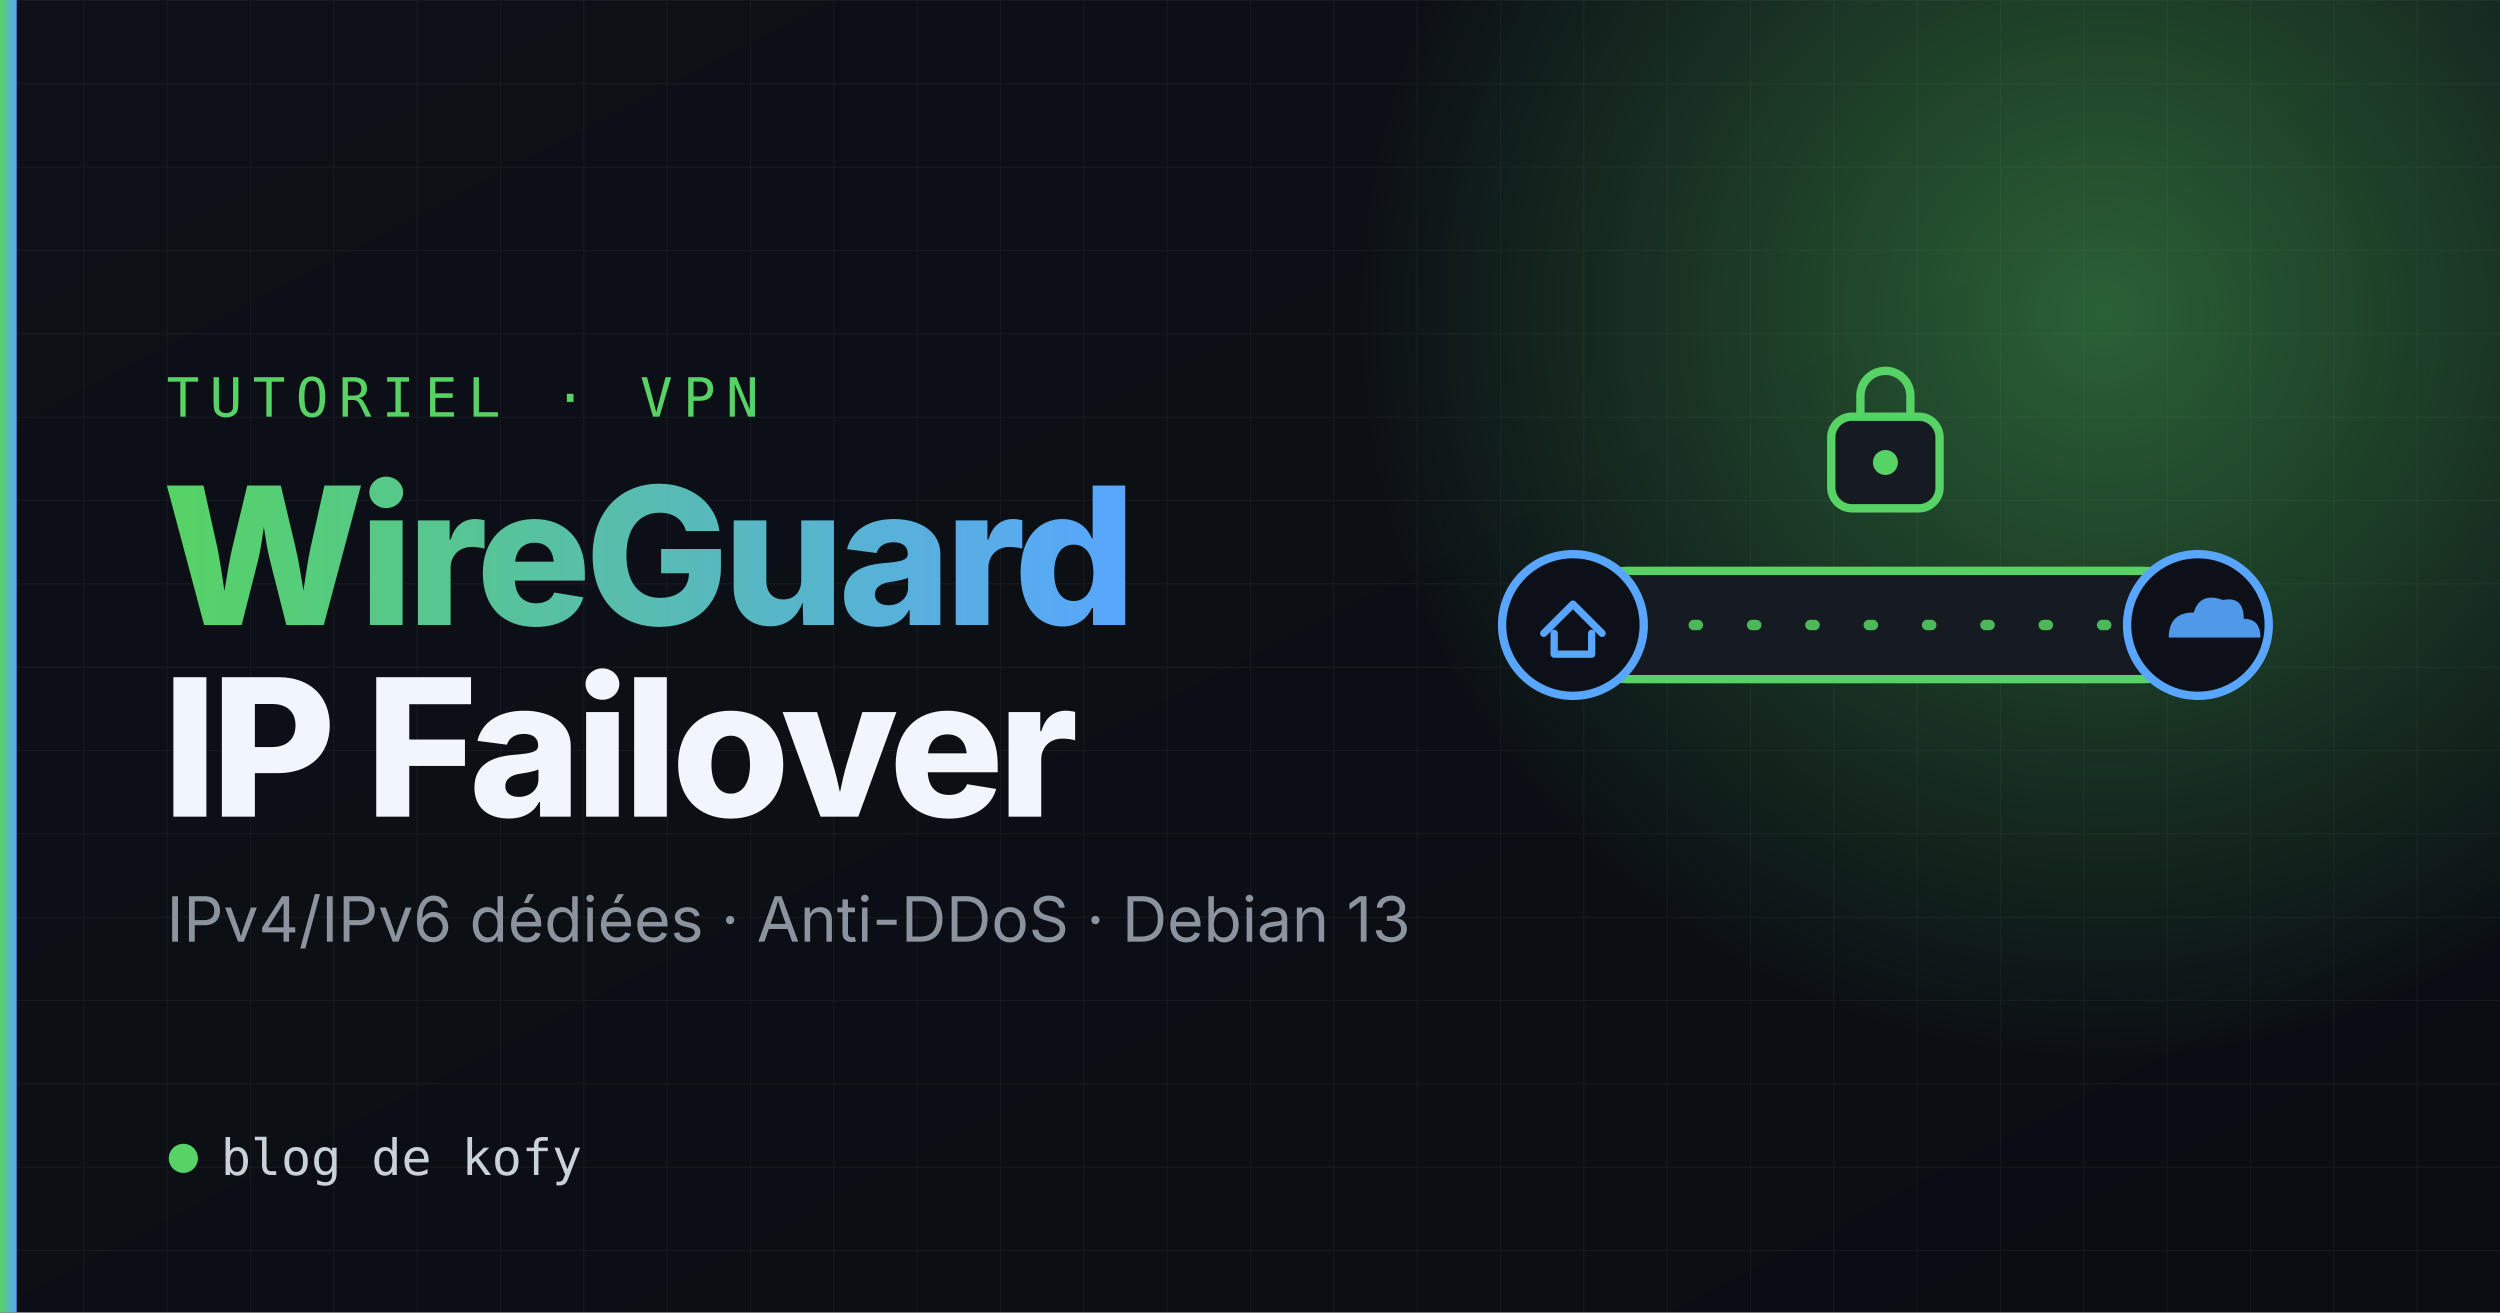
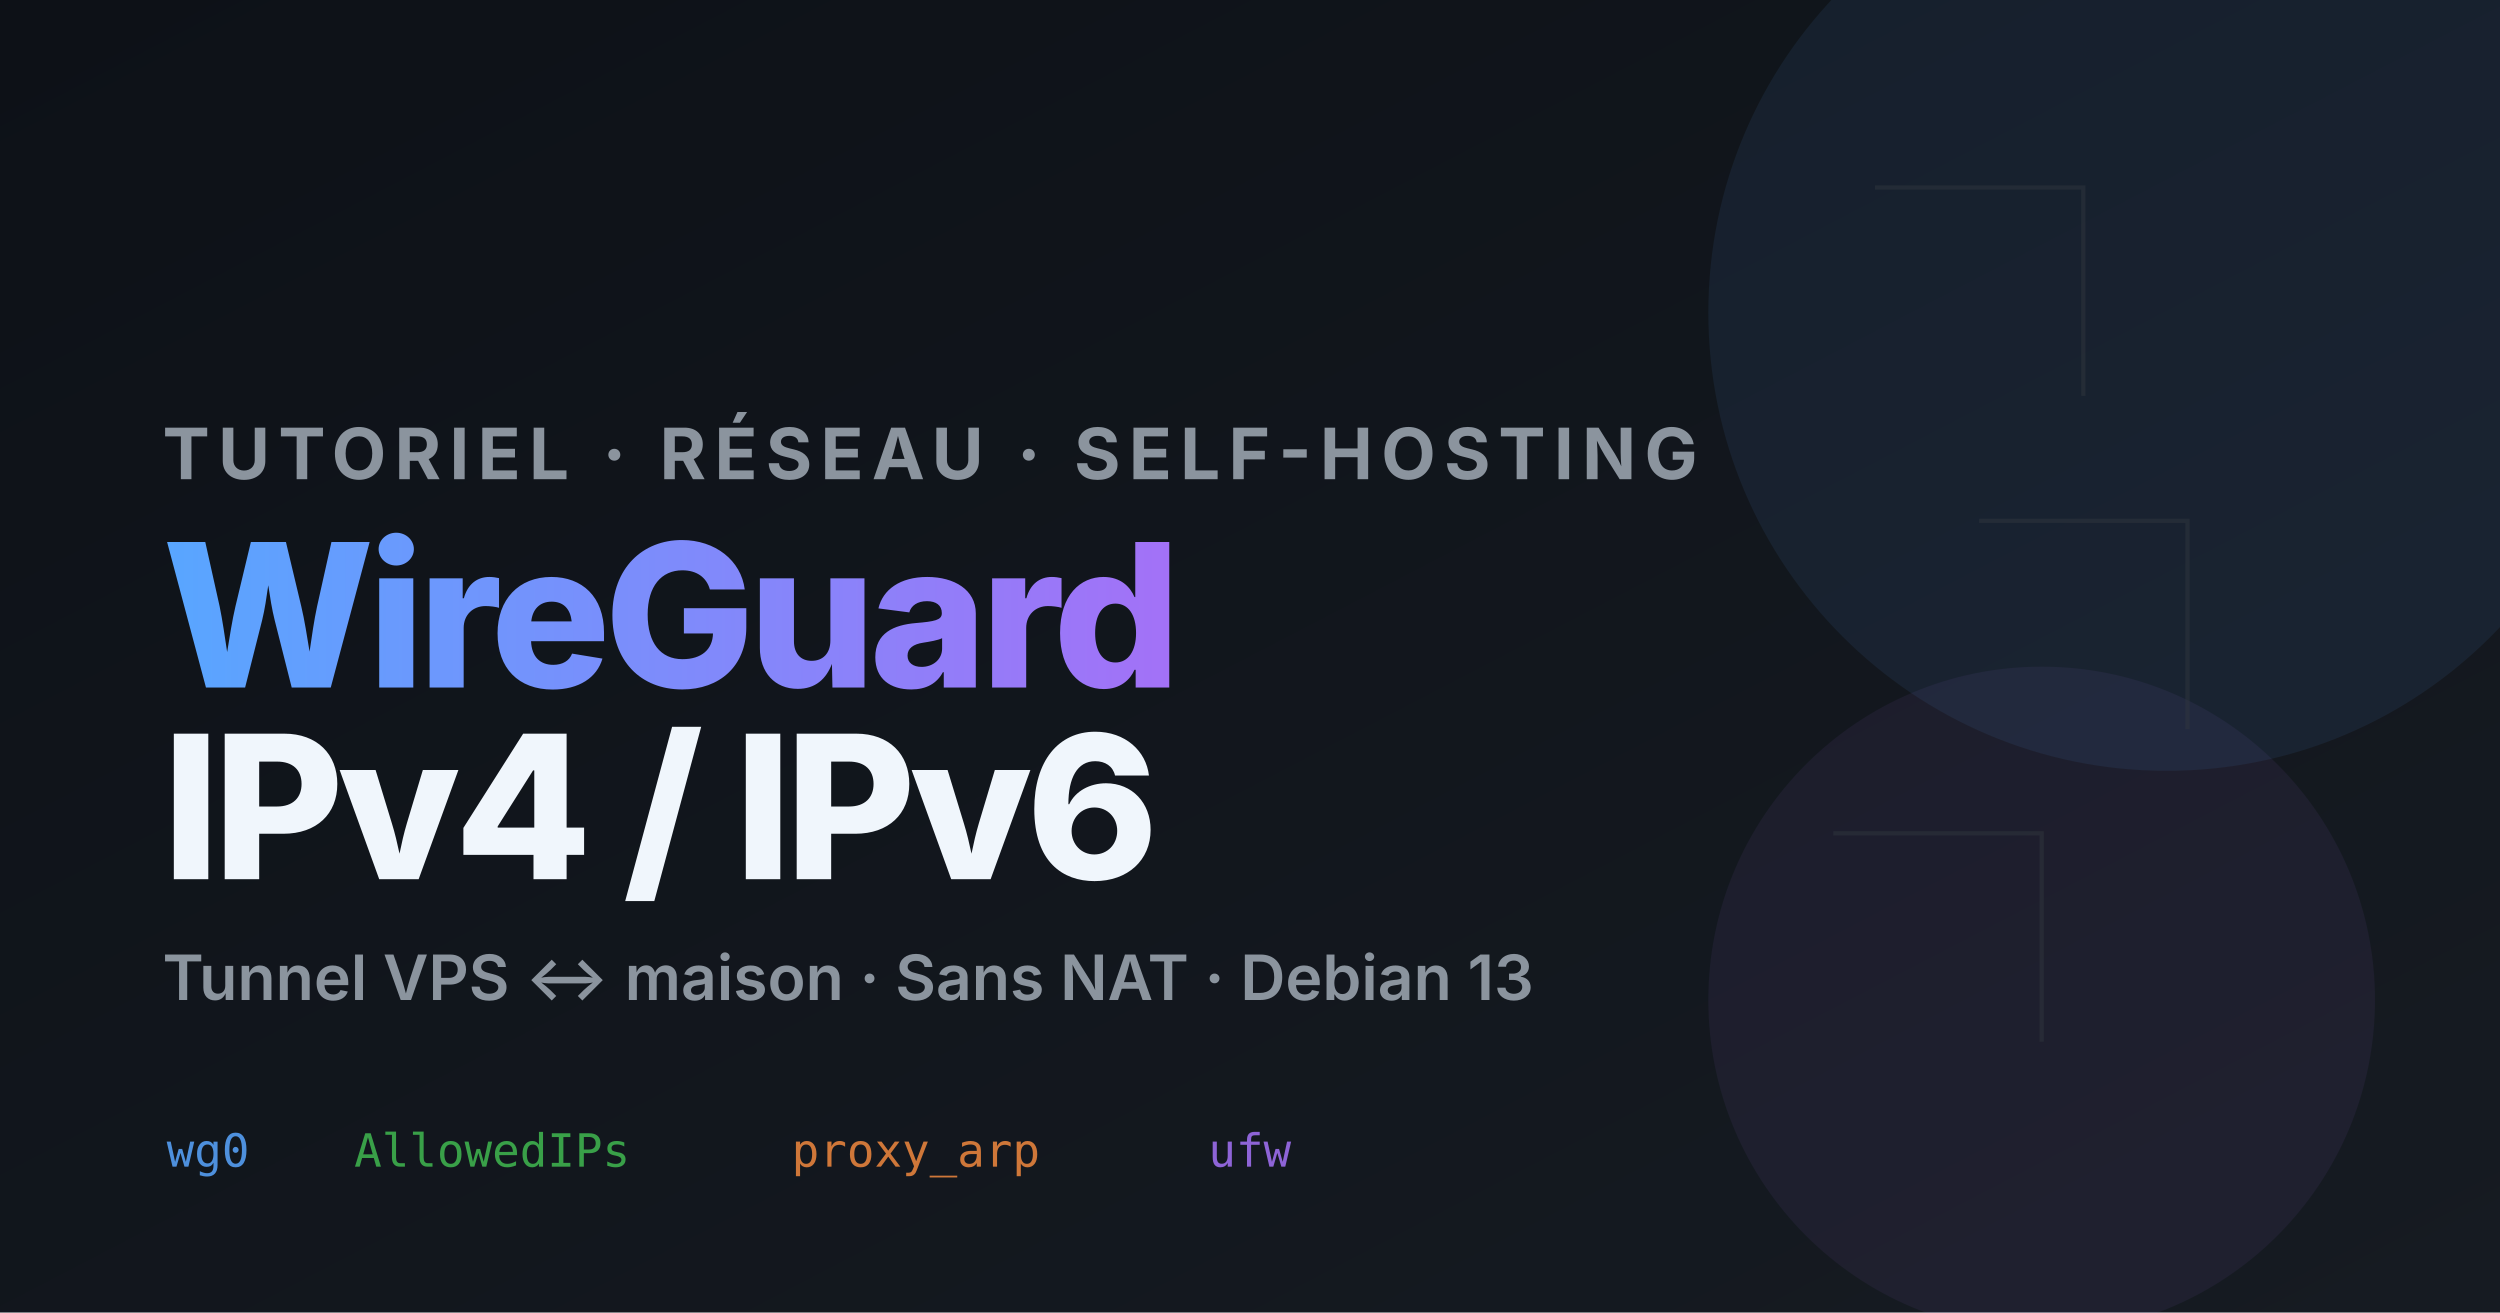
- <svg xmlns="http://www.w3.org/2000/svg" viewBox="0 0 1200 630" width="1200" height="630" role="img" aria-label="WireGuard IP Failover">
+ <svg xmlns="http://www.w3.org/2000/svg" viewBox="0 0 1200 630" width="1200" height="630" role="img" aria-label="Avoir des adresses IPv4/IPv6 chez soi avec un tunnel WireGuard">
  <defs>
    <linearGradient id="bg" x1="0" y1="0" x2="1" y2="1">
-       <stop offset="0" stop-color="#0d1117" />
-       <stop offset="1" stop-color="#0a0e13" />
+       <stop offset="0%" stop-color="#0d1117" />
+       <stop offset="100%" stop-color="#161b22" />
    </linearGradient>
    <linearGradient id="title" x1="0" y1="0" x2="1" y2="0">
-       <stop offset="0" stop-color="#56d364" />
-       <stop offset="1" stop-color="#58a6ff" />
+       <stop offset="0%" stop-color="#58a6ff" />
+       <stop offset="100%" stop-color="#a371f7" />
    </linearGradient>
-     <radialGradient id="glow" cx="0.5" cy="0.5" r="0.5">
-       <stop offset="0" stop-color="#56d364" stop-opacity="0.42" />
-       <stop offset="1" stop-color="#56d364" stop-opacity="0" />
-     </radialGradient>
-     <pattern id="grid" width="40" height="40" patternUnits="userSpaceOnUse">
-       <path d="M40 0H0V40" fill="none" stroke="#ffffff" stroke-opacity="0.04" stroke-width="1" />
-     </pattern>
  </defs>
  <rect width="1200" height="630" fill="url(#bg)" />
-   <rect width="1200" height="630" fill="url(#grid)" />
-   <circle cx="1010" cy="150" r="360" fill="url(#glow)" />
-   <rect x="0" y="0" width="8" height="630" fill="url(#title)" />
-   <text x="80" y="200" font-family="'JetBrains Mono','Fira Code',ui-monospace,monospace" font-size="26" letter-spacing="5" fill="#56d364">TUTORIEL · VPN</text>
-   <text x="78" y="300" font-family="'Inter',system-ui,-apple-system,'Segoe UI',Roboto,sans-serif" font-size="92" font-weight="800" letter-spacing="-3" fill="url(#title)">WireGuard</text>
-   <text x="78" y="392" font-family="'Inter',system-ui,-apple-system,'Segoe UI',Roboto,sans-serif" font-size="92" font-weight="800" letter-spacing="-3" fill="#f0f6fc">IP Failover</text>
-   <text x="80" y="452" font-family="'Inter',system-ui,-apple-system,'Segoe UI',Roboto,sans-serif" font-size="30" fill="#8b949e">IPv4/IPv6 dédiées · Anti-DDoS · Debian 13</text>
-   <circle cx="88" cy="556" r="7" fill="#56d364" />
-   <text x="106" y="564" font-family="'JetBrains Mono','Fira Code',ui-monospace,monospace" font-size="24" fill="#c9d1d9">blog de kofy</text>
-   <g transform="translate(905,300)">
-     <rect x="-150" y="-26" width="300" height="52" rx="26" fill="#161b22" stroke="#56d364" stroke-width="4" />
-     <line x1="-120" y1="0" x2="120" y2="0" stroke="#56d364" stroke-width="5" stroke-linecap="round" stroke-dasharray="2 26" opacity="0.85" />
-     <g fill="#0d1117" stroke="#58a6ff" stroke-width="4">
-       <circle cx="-150" cy="0" r="34" />
-       <circle cx="150" cy="0" r="34" />
-     </g>
-     <path d="M-164 4 L-150 -10 L-136 4 M-159 4 V14 H-141 V4" fill="none" stroke="#58a6ff" stroke-width="3.5" stroke-linejoin="round" stroke-linecap="round" />
-     <path d="M136 6 q0 -12 12 -12 q3 -10 14 -6 q10 -2 10 9 q8 0 8 9 H136 z" fill="#58a6ff" opacity="0.9" />
-     <g transform="translate(0,-92)">
-       <rect x="-26" y="-8" width="52" height="44" rx="10" fill="#161b22" stroke="#56d364" stroke-width="4" />
-       <path d="M-12 -8 v-10 a12 12 0 0 1 24 0 v10" fill="none" stroke="#56d364" stroke-width="4" />
-       <circle cx="0" cy="14" r="6" fill="#56d364" />
-     </g>
+   <circle cx="1040" cy="150" r="220" fill="#58a6ff" opacity="0.08" />
+   <circle cx="980" cy="480" r="160" fill="#a371f7" opacity="0.07" />
+   <g stroke="#30363d" stroke-width="2" fill="none" opacity="0.5">
+     <path d="M 900 90 L 1000 90 L 1000 190" />
+     <path d="M 950 250 L 1050 250 L 1050 350" />
+     <path d="M 880 400 L 980 400 L 980 500" />
+   </g>
+   <text x="78" y="230" font-family="'Inter',system-ui,-apple-system,'Segoe UI',Roboto,sans-serif" font-size="34" font-weight="700" letter-spacing="4" fill="#8b949e">TUTORIEL · RÉSEAU · SELF-HOSTING</text>
+   <text x="78" y="330" font-family="'Inter',system-ui,-apple-system,'Segoe UI',Roboto,sans-serif" font-size="96" font-weight="800" letter-spacing="-3" fill="url(#title)">WireGuard</text>
+   <text x="78" y="422" font-family="'Inter',system-ui,-apple-system,'Segoe UI',Roboto,sans-serif" font-size="96" font-weight="800" letter-spacing="-3" fill="#f0f6fc">IPv4 / IPv6</text>
+   <text x="78" y="480" font-family="'Inter',system-ui,-apple-system,'Segoe UI',Roboto,sans-serif" font-size="30" font-weight="600" fill="#8b949e">Tunnel VPS ↔ maison · Sans NAT · Debian 13</text>
+   <g font-family="'JetBrains Mono','Fira Code',monospace" font-size="22" fill="#58a6ff" opacity="0.85">
+     <text x="80" y="560">wg0</text>
+     <text x="170" y="560" fill="#3fb950">AllowedIPs</text>
+     <text x="380" y="560" fill="#f0883e">proxy_arp</text>
+     <text x="580" y="560" fill="#a371f7">ufw</text>
  </g>
</svg>
